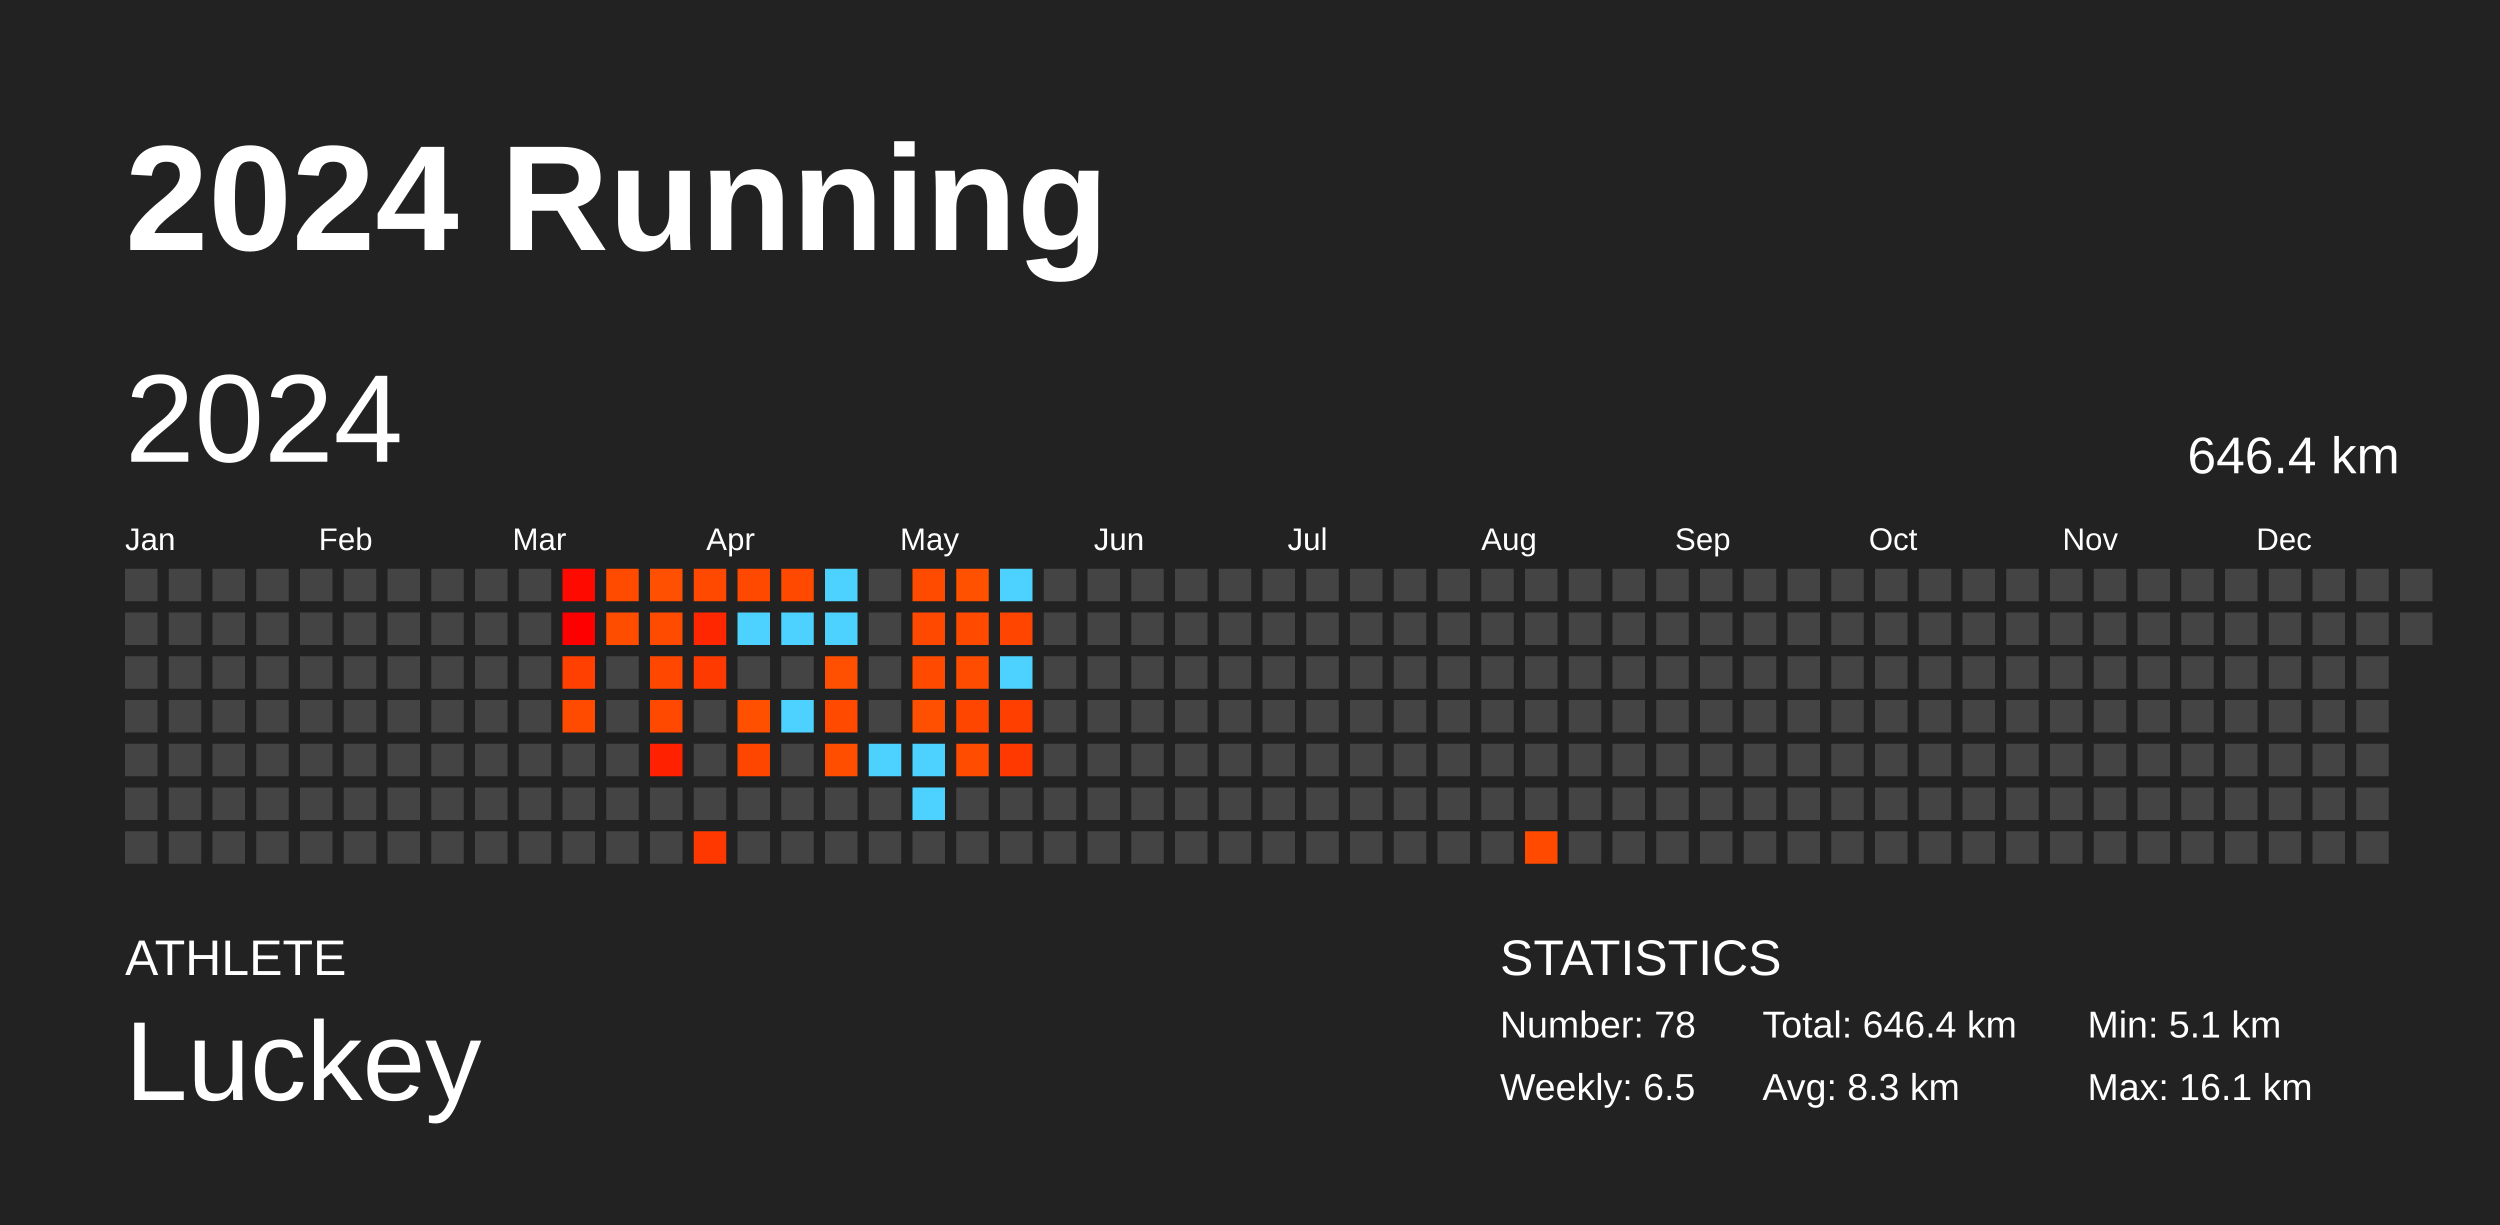
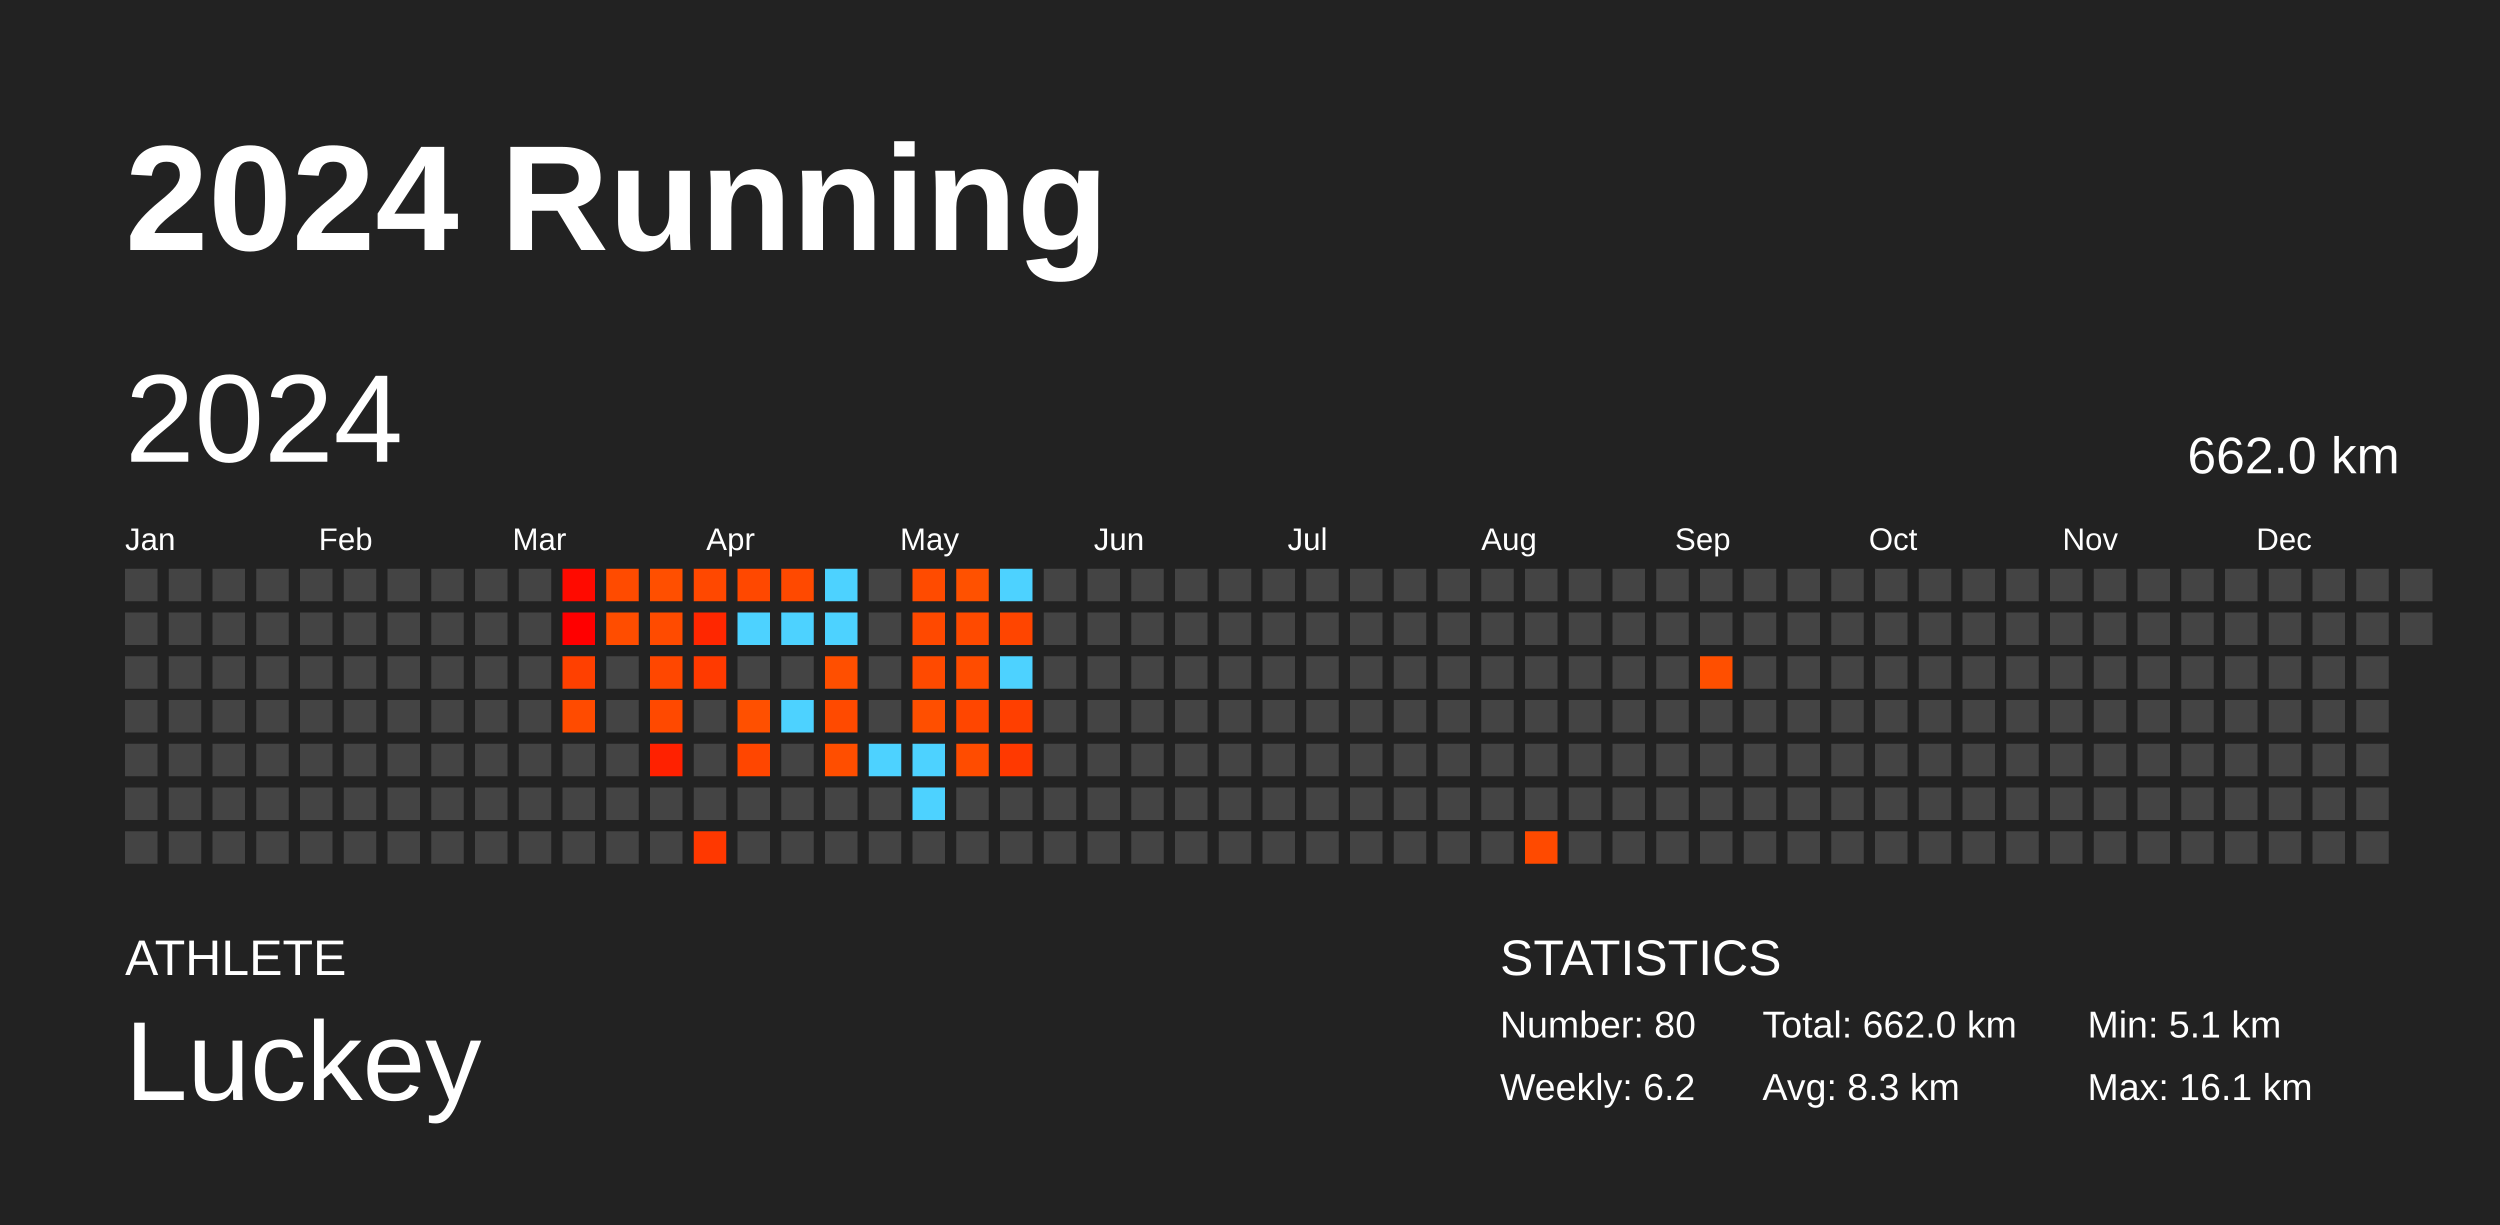
<svg xmlns="http://www.w3.org/2000/svg" baseProfile="full" height="98mm" version="1.1" viewBox="0,0,200,98" width="200mm">
  <defs />
  <rect fill="#222222" height="98" width="200" x="0" y="0" />
  <text fill="#FFFFFF" style="font-size:12px; font-family:Arial; font-weight:bold;" x="10" y="20">2024 Running</text>
  <text fill="#FFFFFF" style="font-size:4px; font-family:Arial" x="10" y="78">ATHLETE</text>
  <text fill="#FFFFFF" style="font-size:9px; font-family:Arial" x="10" y="88">Luckey</text>
  <text fill="#FFFFFF" style="font-size:4px; font-family:Arial" x="120" y="78">STATISTICS</text>
-   <text fill="#FFFFFF" style="font-size:3px; font-family:Arial" x="120" y="83">Number: 78</text>
-   <text fill="#FFFFFF" style="font-size:3px; font-family:Arial" x="120" y="88">Weekly: 6.5</text>
-   <text fill="#FFFFFF" style="font-size:3px; font-family:Arial" x="141" y="83">Total: 646.4 km</text>
+   <text fill="#FFFFFF" style="font-size:3px; font-family:Arial" x="120" y="83">Number: 80</text>
+   <text fill="#FFFFFF" style="font-size:3px; font-family:Arial" x="120" y="88">Weekly: 6.2</text>
+   <text fill="#FFFFFF" style="font-size:3px; font-family:Arial" x="141" y="83">Total: 662.0 km</text>
  <text fill="#FFFFFF" style="font-size:3px; font-family:Arial" x="141" y="88">Avg: 8.3 km</text>
  <text fill="#FFFFFF" style="font-size:3px; font-family:Arial" x="167" y="83">Min: 5.1 km</text>
  <text fill="#FFFFFF" style="font-size:3px; font-family:Arial" x="167" y="88">Max: 16.1 km</text>
  <text dominant-baseline="hanging" fill="#FFFFFF" style="font-size:10.0px; font-family:Arial;" x="10" y="30">2024</text>
-   <text dominant-baseline="hanging" fill="#FFFFFF" style="font-size:4.125px; font-family:Arial;" x="175" y="35">646.4 km</text>
+   <text dominant-baseline="hanging" fill="#FFFFFF" style="font-size:4.125px; font-family:Arial;" x="175" y="35">662.0 km</text>
  <text fill="#FFFFFF" style="font-size:2.5px; font-family:Arial" x="10.0" y="44">Jan</text>
  <text fill="#FFFFFF" style="font-size:2.5px; font-family:Arial" x="25.5" y="44">Feb</text>
  <text fill="#FFFFFF" style="font-size:2.5px; font-family:Arial" x="41.0" y="44">Mar</text>
  <text fill="#FFFFFF" style="font-size:2.5px; font-family:Arial" x="56.5" y="44">Apr</text>
  <text fill="#FFFFFF" style="font-size:2.5px; font-family:Arial" x="72.0" y="44">May</text>
  <text fill="#FFFFFF" style="font-size:2.5px; font-family:Arial" x="87.5" y="44">Jun</text>
  <text fill="#FFFFFF" style="font-size:2.5px; font-family:Arial" x="103.0" y="44">Jul</text>
  <text fill="#FFFFFF" style="font-size:2.5px; font-family:Arial" x="118.5" y="44">Aug</text>
  <text fill="#FFFFFF" style="font-size:2.5px; font-family:Arial" x="134.0" y="44">Sep</text>
  <text fill="#FFFFFF" style="font-size:2.5px; font-family:Arial" x="149.5" y="44">Oct</text>
  <text fill="#FFFFFF" style="font-size:2.5px; font-family:Arial" x="165.0" y="44">Nov</text>
  <text fill="#FFFFFF" style="font-size:2.5px; font-family:Arial" x="180.5" y="44">Dec</text>
  <rect fill="#444444" height="2.6" width="2.6" x="10.0" y="45.5" />
  <rect fill="#444444" height="2.6" width="2.6" x="10.0" y="49.0" />
  <rect fill="#444444" height="2.6" width="2.6" x="10.0" y="52.5" />
  <rect fill="#444444" height="2.6" width="2.6" x="10.0" y="56.0" />
  <rect fill="#444444" height="2.6" width="2.6" x="10.0" y="59.5" />
  <rect fill="#444444" height="2.6" width="2.6" x="10.0" y="63.0" />
  <rect fill="#444444" height="2.6" width="2.6" x="10.0" y="66.5" />
  <rect fill="#444444" height="2.6" width="2.6" x="13.5" y="45.5" />
  <rect fill="#444444" height="2.6" width="2.6" x="13.5" y="49.0" />
  <rect fill="#444444" height="2.6" width="2.6" x="13.5" y="52.5" />
  <rect fill="#444444" height="2.6" width="2.6" x="13.5" y="56.0" />
  <rect fill="#444444" height="2.6" width="2.6" x="13.5" y="59.5" />
  <rect fill="#444444" height="2.6" width="2.6" x="13.5" y="63.0" />
  <rect fill="#444444" height="2.6" width="2.6" x="13.5" y="66.5" />
  <rect fill="#444444" height="2.6" width="2.6" x="17.0" y="45.5" />
  <rect fill="#444444" height="2.6" width="2.6" x="17.0" y="49.0" />
  <rect fill="#444444" height="2.6" width="2.6" x="17.0" y="52.5" />
  <rect fill="#444444" height="2.6" width="2.6" x="17.0" y="56.0" />
  <rect fill="#444444" height="2.6" width="2.6" x="17.0" y="59.5" />
  <rect fill="#444444" height="2.6" width="2.6" x="17.0" y="63.0" />
  <rect fill="#444444" height="2.6" width="2.6" x="17.0" y="66.5" />
  <rect fill="#444444" height="2.6" width="2.6" x="20.5" y="45.5" />
  <rect fill="#444444" height="2.6" width="2.6" x="20.5" y="49.0" />
  <rect fill="#444444" height="2.6" width="2.6" x="20.5" y="52.5" />
  <rect fill="#444444" height="2.6" width="2.6" x="20.5" y="56.0" />
  <rect fill="#444444" height="2.6" width="2.6" x="20.5" y="59.5" />
  <rect fill="#444444" height="2.6" width="2.6" x="20.5" y="63.0" />
  <rect fill="#444444" height="2.6" width="2.6" x="20.5" y="66.5" />
  <rect fill="#444444" height="2.6" width="2.6" x="24.0" y="45.5" />
  <rect fill="#444444" height="2.6" width="2.6" x="24.0" y="49.0" />
  <rect fill="#444444" height="2.6" width="2.6" x="24.0" y="52.5" />
  <rect fill="#444444" height="2.6" width="2.6" x="24.0" y="56.0" />
  <rect fill="#444444" height="2.6" width="2.6" x="24.0" y="59.5" />
  <rect fill="#444444" height="2.6" width="2.6" x="24.0" y="63.0" />
  <rect fill="#444444" height="2.6" width="2.6" x="24.0" y="66.5" />
  <rect fill="#444444" height="2.6" width="2.6" x="27.5" y="45.5" />
  <rect fill="#444444" height="2.6" width="2.6" x="27.5" y="49.0" />
  <rect fill="#444444" height="2.6" width="2.6" x="27.5" y="52.5" />
  <rect fill="#444444" height="2.6" width="2.6" x="27.5" y="56.0" />
  <rect fill="#444444" height="2.6" width="2.6" x="27.5" y="59.5" />
  <rect fill="#444444" height="2.6" width="2.6" x="27.5" y="63.0" />
  <rect fill="#444444" height="2.6" width="2.6" x="27.5" y="66.5" />
  <rect fill="#444444" height="2.6" width="2.6" x="31.0" y="45.5" />
  <rect fill="#444444" height="2.6" width="2.6" x="31.0" y="49.0" />
  <rect fill="#444444" height="2.6" width="2.6" x="31.0" y="52.5" />
  <rect fill="#444444" height="2.6" width="2.6" x="31.0" y="56.0" />
  <rect fill="#444444" height="2.6" width="2.6" x="31.0" y="59.5" />
  <rect fill="#444444" height="2.6" width="2.6" x="31.0" y="63.0" />
  <rect fill="#444444" height="2.6" width="2.6" x="31.0" y="66.5" />
  <rect fill="#444444" height="2.6" width="2.6" x="34.5" y="45.5" />
  <rect fill="#444444" height="2.6" width="2.6" x="34.5" y="49.0" />
  <rect fill="#444444" height="2.6" width="2.6" x="34.5" y="52.5" />
  <rect fill="#444444" height="2.6" width="2.6" x="34.5" y="56.0" />
  <rect fill="#444444" height="2.6" width="2.6" x="34.5" y="59.5" />
  <rect fill="#444444" height="2.6" width="2.6" x="34.5" y="63.0" />
  <rect fill="#444444" height="2.6" width="2.6" x="34.5" y="66.5" />
  <rect fill="#444444" height="2.6" width="2.6" x="38.0" y="45.5" />
  <rect fill="#444444" height="2.6" width="2.6" x="38.0" y="49.0" />
  <rect fill="#444444" height="2.6" width="2.6" x="38.0" y="52.5" />
  <rect fill="#444444" height="2.6" width="2.6" x="38.0" y="56.0" />
  <rect fill="#444444" height="2.6" width="2.6" x="38.0" y="59.5" />
  <rect fill="#444444" height="2.6" width="2.6" x="38.0" y="63.0" />
  <rect fill="#444444" height="2.6" width="2.6" x="38.0" y="66.5" />
  <rect fill="#444444" height="2.6" width="2.6" x="41.5" y="45.5" />
  <rect fill="#444444" height="2.6" width="2.6" x="41.5" y="49.0" />
  <rect fill="#444444" height="2.6" width="2.6" x="41.5" y="52.5" />
  <rect fill="#444444" height="2.6" width="2.6" x="41.5" y="56.0" />
  <rect fill="#444444" height="2.6" width="2.6" x="41.5" y="59.5" />
  <rect fill="#444444" height="2.6" width="2.6" x="41.5" y="63.0" />
  <rect fill="#444444" height="2.6" width="2.6" x="41.5" y="66.5" />
  <rect fill="#ff0a00" height="2.6" width="2.6" x="45.0" y="45.5" />
  <rect fill="red" height="2.6" width="2.6" x="45.0" y="49.0" />
  <rect fill="#ff4000" height="2.6" width="2.6" x="45.0" y="52.5" />
  <rect fill="#ff4b00" height="2.6" width="2.6" x="45.0" y="56.0" />
  <rect fill="#444444" height="2.6" width="2.6" x="45.0" y="59.5" />
  <rect fill="#444444" height="2.6" width="2.6" x="45.0" y="63.0" />
  <rect fill="#444444" height="2.6" width="2.6" x="45.0" y="66.5" />
  <rect fill="#ff4b00" height="2.6" width="2.6" x="48.5" y="45.5" />
  <rect fill="#ff4d00" height="2.6" width="2.6" x="48.5" y="49.0" />
  <rect fill="#444444" height="2.6" width="2.6" x="48.5" y="52.5" />
  <rect fill="#444444" height="2.6" width="2.6" x="48.5" y="56.0" />
  <rect fill="#444444" height="2.6" width="2.6" x="48.5" y="59.5" />
  <rect fill="#444444" height="2.6" width="2.6" x="48.5" y="63.0" />
  <rect fill="#444444" height="2.6" width="2.6" x="48.5" y="66.5" />
  <rect fill="#ff4f00" height="2.6" width="2.6" x="52.0" y="45.5" />
  <rect fill="#ff4b00" height="2.6" width="2.6" x="52.0" y="49.0" />
  <rect fill="#ff4700" height="2.6" width="2.6" x="52.0" y="52.5" />
  <rect fill="#ff4900" height="2.6" width="2.6" x="52.0" y="56.0" />
  <rect fill="#ff2100" height="2.6" width="2.6" x="52.0" y="59.5" />
  <rect fill="#444444" height="2.6" width="2.6" x="52.0" y="63.0" />
  <rect fill="#444444" height="2.6" width="2.6" x="52.0" y="66.5" />
  <rect fill="#ff4800" height="2.6" width="2.6" x="55.5" y="45.5" />
  <rect fill="#ff2700" height="2.6" width="2.6" x="55.5" y="49.0" />
  <rect fill="#ff3a00" height="2.6" width="2.6" x="55.5" y="52.5" />
  <rect fill="#444444" height="2.6" width="2.6" x="55.5" y="56.0" />
  <rect fill="#444444" height="2.6" width="2.6" x="55.5" y="59.5" />
  <rect fill="#444444" height="2.6" width="2.6" x="55.5" y="63.0" />
  <rect fill="#ff3800" height="2.6" width="2.6" x="55.5" y="66.5" />
  <rect fill="#ff4800" height="2.6" width="2.6" x="59.0" y="45.5" />
  <rect fill="#4dd2ff" height="2.6" width="2.6" x="59.0" y="49.0" />
  <rect fill="#444444" height="2.6" width="2.6" x="59.0" y="52.5" />
  <rect fill="#ff5000" height="2.6" width="2.6" x="59.0" y="56.0" />
  <rect fill="#ff4600" height="2.6" width="2.6" x="59.0" y="59.5" />
  <rect fill="#444444" height="2.6" width="2.6" x="59.0" y="63.0" />
  <rect fill="#444444" height="2.6" width="2.6" x="59.0" y="66.5" />
  <rect fill="#ff4900" height="2.6" width="2.6" x="62.5" y="45.5" />
  <rect fill="#4dd2ff" height="2.6" width="2.6" x="62.5" y="49.0" />
  <rect fill="#444444" height="2.6" width="2.6" x="62.5" y="52.5" />
  <rect fill="#4dd2ff" height="2.6" width="2.6" x="62.5" y="56.0" />
  <rect fill="#444444" height="2.6" width="2.6" x="62.5" y="59.5" />
  <rect fill="#444444" height="2.6" width="2.6" x="62.5" y="63.0" />
  <rect fill="#444444" height="2.6" width="2.6" x="62.5" y="66.5" />
  <rect fill="#4dd2ff" height="2.6" width="2.6" x="66.0" y="45.5" />
  <rect fill="#4dd2ff" height="2.6" width="2.6" x="66.0" y="49.0" />
  <rect fill="#ff4f00" height="2.6" width="2.6" x="66.0" y="52.5" />
  <rect fill="#ff4a00" height="2.6" width="2.6" x="66.0" y="56.0" />
  <rect fill="#ff4e00" height="2.6" width="2.6" x="66.0" y="59.5" />
  <rect fill="#444444" height="2.6" width="2.6" x="66.0" y="63.0" />
  <rect fill="#444444" height="2.6" width="2.6" x="66.0" y="66.5" />
  <rect fill="#444444" height="2.6" width="2.6" x="69.5" y="45.5" />
  <rect fill="#444444" height="2.6" width="2.6" x="69.5" y="49.0" />
  <rect fill="#444444" height="2.6" width="2.6" x="69.5" y="52.5" />
  <rect fill="#444444" height="2.6" width="2.6" x="69.5" y="56.0" />
  <rect fill="#4dd2ff" height="2.6" width="2.6" x="69.5" y="59.5" />
  <rect fill="#444444" height="2.6" width="2.6" x="69.5" y="63.0" />
  <rect fill="#444444" height="2.6" width="2.6" x="69.5" y="66.5" />
  <rect fill="#ff4b00" height="2.6" width="2.6" x="73.0" y="45.5" />
  <rect fill="#ff4900" height="2.6" width="2.6" x="73.0" y="49.0" />
  <rect fill="#ff4a00" height="2.6" width="2.6" x="73.0" y="52.5" />
  <rect fill="#ff4f00" height="2.6" width="2.6" x="73.0" y="56.0" />
  <rect fill="#4dd2ff" height="2.6" width="2.6" x="73.0" y="59.5" />
  <rect fill="#4dd2ff" height="2.6" width="2.6" x="73.0" y="63.0" />
  <rect fill="#444444" height="2.6" width="2.6" x="73.0" y="66.5" />
  <rect fill="#ff5100" height="2.6" width="2.6" x="76.5" y="45.5" />
  <rect fill="#ff4a00" height="2.6" width="2.6" x="76.5" y="49.0" />
  <rect fill="#ff4c00" height="2.6" width="2.6" x="76.5" y="52.5" />
  <rect fill="#ff4600" height="2.6" width="2.6" x="76.5" y="56.0" />
  <rect fill="#ff4c00" height="2.6" width="2.6" x="76.5" y="59.5" />
  <rect fill="#444444" height="2.6" width="2.6" x="76.5" y="63.0" />
  <rect fill="#444444" height="2.6" width="2.6" x="76.5" y="66.5" />
  <rect fill="#4dd2ff" height="2.6" width="2.6" x="80.0" y="45.5" />
  <rect fill="#ff4500" height="2.6" width="2.6" x="80.0" y="49.0" />
  <rect fill="#4dd2ff" height="2.6" width="2.6" x="80.0" y="52.5" />
  <rect fill="#ff3f00" height="2.6" width="2.6" x="80.0" y="56.0" />
  <rect fill="#ff3900" height="2.6" width="2.6" x="80.0" y="59.5" />
  <rect fill="#444444" height="2.6" width="2.6" x="80.0" y="63.0" />
  <rect fill="#444444" height="2.6" width="2.6" x="80.0" y="66.5" />
  <rect fill="#444444" height="2.6" width="2.6" x="83.5" y="45.5" />
  <rect fill="#444444" height="2.6" width="2.6" x="83.5" y="49.0" />
  <rect fill="#444444" height="2.6" width="2.6" x="83.5" y="52.5" />
  <rect fill="#444444" height="2.6" width="2.6" x="83.5" y="56.0" />
  <rect fill="#444444" height="2.6" width="2.6" x="83.5" y="59.5" />
  <rect fill="#444444" height="2.6" width="2.6" x="83.5" y="63.0" />
  <rect fill="#444444" height="2.6" width="2.6" x="83.5" y="66.5" />
  <rect fill="#444444" height="2.6" width="2.6" x="87.0" y="45.5" />
  <rect fill="#444444" height="2.6" width="2.6" x="87.0" y="49.0" />
  <rect fill="#444444" height="2.6" width="2.6" x="87.0" y="52.5" />
  <rect fill="#444444" height="2.6" width="2.6" x="87.0" y="56.0" />
  <rect fill="#444444" height="2.6" width="2.6" x="87.0" y="59.5" />
  <rect fill="#444444" height="2.6" width="2.6" x="87.0" y="63.0" />
  <rect fill="#444444" height="2.6" width="2.6" x="87.0" y="66.5" />
  <rect fill="#444444" height="2.6" width="2.6" x="90.5" y="45.5" />
  <rect fill="#444444" height="2.6" width="2.6" x="90.5" y="49.0" />
  <rect fill="#444444" height="2.6" width="2.6" x="90.5" y="52.5" />
  <rect fill="#444444" height="2.6" width="2.6" x="90.5" y="56.0" />
  <rect fill="#444444" height="2.6" width="2.6" x="90.5" y="59.5" />
  <rect fill="#444444" height="2.6" width="2.6" x="90.5" y="63.0" />
  <rect fill="#444444" height="2.6" width="2.6" x="90.5" y="66.5" />
  <rect fill="#444444" height="2.6" width="2.6" x="94.0" y="45.5" />
  <rect fill="#444444" height="2.6" width="2.6" x="94.0" y="49.0" />
  <rect fill="#444444" height="2.6" width="2.6" x="94.0" y="52.5" />
  <rect fill="#444444" height="2.6" width="2.6" x="94.0" y="56.0" />
  <rect fill="#444444" height="2.6" width="2.6" x="94.0" y="59.5" />
  <rect fill="#444444" height="2.6" width="2.6" x="94.0" y="63.0" />
  <rect fill="#444444" height="2.6" width="2.6" x="94.0" y="66.5" />
  <rect fill="#444444" height="2.6" width="2.6" x="97.5" y="45.5" />
  <rect fill="#444444" height="2.6" width="2.6" x="97.5" y="49.0" />
  <rect fill="#444444" height="2.6" width="2.6" x="97.5" y="52.5" />
  <rect fill="#444444" height="2.6" width="2.6" x="97.5" y="56.0" />
  <rect fill="#444444" height="2.6" width="2.6" x="97.5" y="59.5" />
  <rect fill="#444444" height="2.6" width="2.6" x="97.5" y="63.0" />
  <rect fill="#444444" height="2.6" width="2.6" x="97.5" y="66.5" />
  <rect fill="#444444" height="2.6" width="2.6" x="101.0" y="45.5" />
  <rect fill="#444444" height="2.6" width="2.6" x="101.0" y="49.0" />
  <rect fill="#444444" height="2.6" width="2.6" x="101.0" y="52.5" />
  <rect fill="#444444" height="2.6" width="2.6" x="101.0" y="56.0" />
  <rect fill="#444444" height="2.6" width="2.6" x="101.0" y="59.5" />
  <rect fill="#444444" height="2.6" width="2.6" x="101.0" y="63.0" />
  <rect fill="#444444" height="2.6" width="2.6" x="101.0" y="66.5" />
  <rect fill="#444444" height="2.6" width="2.6" x="104.5" y="45.5" />
  <rect fill="#444444" height="2.6" width="2.6" x="104.5" y="49.0" />
  <rect fill="#444444" height="2.6" width="2.6" x="104.5" y="52.5" />
  <rect fill="#444444" height="2.6" width="2.6" x="104.5" y="56.0" />
  <rect fill="#444444" height="2.6" width="2.6" x="104.5" y="59.5" />
  <rect fill="#444444" height="2.6" width="2.6" x="104.5" y="63.0" />
  <rect fill="#444444" height="2.6" width="2.6" x="104.5" y="66.5" />
  <rect fill="#444444" height="2.6" width="2.6" x="108.0" y="45.5" />
  <rect fill="#444444" height="2.6" width="2.6" x="108.0" y="49.0" />
  <rect fill="#444444" height="2.6" width="2.6" x="108.0" y="52.5" />
  <rect fill="#444444" height="2.6" width="2.6" x="108.0" y="56.0" />
  <rect fill="#444444" height="2.6" width="2.6" x="108.0" y="59.5" />
  <rect fill="#444444" height="2.6" width="2.6" x="108.0" y="63.0" />
  <rect fill="#444444" height="2.6" width="2.6" x="108.0" y="66.5" />
  <rect fill="#444444" height="2.6" width="2.6" x="111.5" y="45.5" />
  <rect fill="#444444" height="2.6" width="2.6" x="111.5" y="49.0" />
  <rect fill="#444444" height="2.6" width="2.6" x="111.5" y="52.5" />
  <rect fill="#444444" height="2.6" width="2.6" x="111.5" y="56.0" />
  <rect fill="#444444" height="2.6" width="2.6" x="111.5" y="59.5" />
  <rect fill="#444444" height="2.6" width="2.6" x="111.5" y="63.0" />
  <rect fill="#444444" height="2.6" width="2.6" x="111.5" y="66.5" />
  <rect fill="#444444" height="2.6" width="2.6" x="115.0" y="45.5" />
  <rect fill="#444444" height="2.6" width="2.6" x="115.0" y="49.0" />
  <rect fill="#444444" height="2.6" width="2.6" x="115.0" y="52.5" />
  <rect fill="#444444" height="2.6" width="2.6" x="115.0" y="56.0" />
  <rect fill="#444444" height="2.6" width="2.6" x="115.0" y="59.5" />
  <rect fill="#444444" height="2.6" width="2.6" x="115.0" y="63.0" />
  <rect fill="#444444" height="2.6" width="2.6" x="115.0" y="66.5" />
  <rect fill="#444444" height="2.6" width="2.6" x="118.5" y="45.5" />
  <rect fill="#444444" height="2.6" width="2.6" x="118.5" y="49.0" />
  <rect fill="#444444" height="2.6" width="2.6" x="118.5" y="52.5" />
  <rect fill="#444444" height="2.6" width="2.6" x="118.5" y="56.0" />
  <rect fill="#444444" height="2.6" width="2.6" x="118.5" y="59.5" />
  <rect fill="#444444" height="2.6" width="2.6" x="118.5" y="63.0" />
  <rect fill="#444444" height="2.6" width="2.6" x="118.5" y="66.5" />
  <rect fill="#444444" height="2.6" width="2.6" x="122.0" y="45.5" />
  <rect fill="#444444" height="2.6" width="2.6" x="122.0" y="49.0" />
  <rect fill="#444444" height="2.6" width="2.6" x="122.0" y="52.5" />
  <rect fill="#444444" height="2.6" width="2.6" x="122.0" y="56.0" />
  <rect fill="#444444" height="2.6" width="2.6" x="122.0" y="59.5" />
  <rect fill="#444444" height="2.6" width="2.6" x="122.0" y="63.0" />
  <rect fill="#ff4a00" height="2.6" width="2.6" x="122.0" y="66.5" />
  <rect fill="#444444" height="2.6" width="2.6" x="125.5" y="45.5" />
  <rect fill="#444444" height="2.6" width="2.6" x="125.5" y="49.0" />
  <rect fill="#444444" height="2.6" width="2.6" x="125.5" y="52.5" />
  <rect fill="#444444" height="2.6" width="2.6" x="125.5" y="56.0" />
  <rect fill="#444444" height="2.6" width="2.6" x="125.5" y="59.5" />
  <rect fill="#444444" height="2.6" width="2.6" x="125.5" y="63.0" />
  <rect fill="#444444" height="2.6" width="2.6" x="125.5" y="66.5" />
  <rect fill="#444444" height="2.6" width="2.6" x="129.0" y="45.5" />
  <rect fill="#444444" height="2.6" width="2.6" x="129.0" y="49.0" />
  <rect fill="#444444" height="2.6" width="2.6" x="129.0" y="52.5" />
  <rect fill="#444444" height="2.6" width="2.6" x="129.0" y="56.0" />
  <rect fill="#444444" height="2.6" width="2.6" x="129.0" y="59.5" />
  <rect fill="#444444" height="2.6" width="2.6" x="129.0" y="63.0" />
  <rect fill="#444444" height="2.6" width="2.6" x="129.0" y="66.5" />
  <rect fill="#444444" height="2.6" width="2.6" x="132.5" y="45.5" />
  <rect fill="#444444" height="2.6" width="2.6" x="132.5" y="49.0" />
  <rect fill="#444444" height="2.6" width="2.6" x="132.5" y="52.5" />
  <rect fill="#444444" height="2.6" width="2.6" x="132.5" y="56.0" />
  <rect fill="#444444" height="2.6" width="2.6" x="132.5" y="59.5" />
  <rect fill="#444444" height="2.6" width="2.6" x="132.5" y="63.0" />
  <rect fill="#444444" height="2.6" width="2.6" x="132.5" y="66.5" />
  <rect fill="#444444" height="2.6" width="2.6" x="136.0" y="45.5" />
  <rect fill="#444444" height="2.6" width="2.6" x="136.0" y="49.0" />
-   <rect fill="#444444" height="2.6" width="2.6" x="136.0" y="52.5" />
+   <rect fill="#ff4f00" height="2.6" width="2.6" x="136.0" y="52.5" />
  <rect fill="#444444" height="2.6" width="2.6" x="136.0" y="56.0" />
  <rect fill="#444444" height="2.6" width="2.6" x="136.0" y="59.5" />
  <rect fill="#444444" height="2.6" width="2.6" x="136.0" y="63.0" />
  <rect fill="#444444" height="2.6" width="2.6" x="136.0" y="66.5" />
  <rect fill="#444444" height="2.6" width="2.6" x="139.5" y="45.5" />
  <rect fill="#444444" height="2.6" width="2.6" x="139.5" y="49.0" />
  <rect fill="#444444" height="2.6" width="2.6" x="139.5" y="52.5" />
  <rect fill="#444444" height="2.6" width="2.6" x="139.5" y="56.0" />
  <rect fill="#444444" height="2.6" width="2.6" x="139.5" y="59.5" />
  <rect fill="#444444" height="2.6" width="2.6" x="139.5" y="63.0" />
  <rect fill="#444444" height="2.6" width="2.6" x="139.5" y="66.5" />
  <rect fill="#444444" height="2.6" width="2.6" x="143.0" y="45.5" />
  <rect fill="#444444" height="2.6" width="2.6" x="143.0" y="49.0" />
  <rect fill="#444444" height="2.6" width="2.6" x="143.0" y="52.5" />
  <rect fill="#444444" height="2.6" width="2.6" x="143.0" y="56.0" />
  <rect fill="#444444" height="2.6" width="2.6" x="143.0" y="59.5" />
  <rect fill="#444444" height="2.6" width="2.6" x="143.0" y="63.0" />
  <rect fill="#444444" height="2.6" width="2.6" x="143.0" y="66.5" />
  <rect fill="#444444" height="2.6" width="2.6" x="146.5" y="45.5" />
  <rect fill="#444444" height="2.6" width="2.6" x="146.5" y="49.0" />
  <rect fill="#444444" height="2.6" width="2.6" x="146.5" y="52.5" />
  <rect fill="#444444" height="2.6" width="2.6" x="146.5" y="56.0" />
  <rect fill="#444444" height="2.6" width="2.6" x="146.5" y="59.5" />
  <rect fill="#444444" height="2.6" width="2.6" x="146.5" y="63.0" />
  <rect fill="#444444" height="2.6" width="2.6" x="146.5" y="66.5" />
  <rect fill="#444444" height="2.6" width="2.6" x="150.0" y="45.5" />
  <rect fill="#444444" height="2.6" width="2.6" x="150.0" y="49.0" />
  <rect fill="#444444" height="2.6" width="2.6" x="150.0" y="52.5" />
  <rect fill="#444444" height="2.6" width="2.6" x="150.0" y="56.0" />
  <rect fill="#444444" height="2.6" width="2.6" x="150.0" y="59.5" />
  <rect fill="#444444" height="2.6" width="2.6" x="150.0" y="63.0" />
  <rect fill="#444444" height="2.6" width="2.6" x="150.0" y="66.5" />
  <rect fill="#444444" height="2.6" width="2.6" x="153.5" y="45.5" />
  <rect fill="#444444" height="2.6" width="2.6" x="153.5" y="49.0" />
  <rect fill="#444444" height="2.6" width="2.6" x="153.5" y="52.5" />
  <rect fill="#444444" height="2.6" width="2.6" x="153.5" y="56.0" />
  <rect fill="#444444" height="2.6" width="2.6" x="153.5" y="59.5" />
  <rect fill="#444444" height="2.6" width="2.6" x="153.5" y="63.0" />
  <rect fill="#444444" height="2.6" width="2.6" x="153.5" y="66.5" />
  <rect fill="#444444" height="2.6" width="2.6" x="157.0" y="45.5" />
  <rect fill="#444444" height="2.6" width="2.6" x="157.0" y="49.0" />
  <rect fill="#444444" height="2.6" width="2.6" x="157.0" y="52.5" />
  <rect fill="#444444" height="2.6" width="2.6" x="157.0" y="56.0" />
  <rect fill="#444444" height="2.6" width="2.6" x="157.0" y="59.5" />
  <rect fill="#444444" height="2.6" width="2.6" x="157.0" y="63.0" />
  <rect fill="#444444" height="2.6" width="2.6" x="157.0" y="66.5" />
  <rect fill="#444444" height="2.6" width="2.6" x="160.5" y="45.5" />
  <rect fill="#444444" height="2.6" width="2.6" x="160.5" y="49.0" />
  <rect fill="#444444" height="2.6" width="2.6" x="160.5" y="52.5" />
  <rect fill="#444444" height="2.6" width="2.6" x="160.5" y="56.0" />
  <rect fill="#444444" height="2.6" width="2.6" x="160.5" y="59.5" />
  <rect fill="#444444" height="2.6" width="2.6" x="160.5" y="63.0" />
  <rect fill="#444444" height="2.6" width="2.6" x="160.5" y="66.5" />
  <rect fill="#444444" height="2.6" width="2.6" x="164.0" y="45.5" />
  <rect fill="#444444" height="2.6" width="2.6" x="164.0" y="49.0" />
  <rect fill="#444444" height="2.6" width="2.6" x="164.0" y="52.5" />
  <rect fill="#444444" height="2.6" width="2.6" x="164.0" y="56.0" />
  <rect fill="#444444" height="2.6" width="2.6" x="164.0" y="59.5" />
  <rect fill="#444444" height="2.6" width="2.6" x="164.0" y="63.0" />
  <rect fill="#444444" height="2.6" width="2.6" x="164.0" y="66.5" />
  <rect fill="#444444" height="2.6" width="2.6" x="167.5" y="45.5" />
  <rect fill="#444444" height="2.6" width="2.6" x="167.5" y="49.0" />
  <rect fill="#444444" height="2.6" width="2.6" x="167.5" y="52.5" />
  <rect fill="#444444" height="2.6" width="2.6" x="167.5" y="56.0" />
  <rect fill="#444444" height="2.6" width="2.6" x="167.5" y="59.5" />
  <rect fill="#444444" height="2.6" width="2.6" x="167.5" y="63.0" />
  <rect fill="#444444" height="2.6" width="2.6" x="167.5" y="66.5" />
  <rect fill="#444444" height="2.6" width="2.6" x="171.0" y="45.5" />
  <rect fill="#444444" height="2.6" width="2.6" x="171.0" y="49.0" />
  <rect fill="#444444" height="2.6" width="2.6" x="171.0" y="52.5" />
  <rect fill="#444444" height="2.6" width="2.6" x="171.0" y="56.0" />
  <rect fill="#444444" height="2.6" width="2.6" x="171.0" y="59.5" />
  <rect fill="#444444" height="2.6" width="2.6" x="171.0" y="63.0" />
  <rect fill="#444444" height="2.6" width="2.6" x="171.0" y="66.5" />
  <rect fill="#444444" height="2.6" width="2.6" x="174.5" y="45.5" />
  <rect fill="#444444" height="2.6" width="2.6" x="174.5" y="49.0" />
  <rect fill="#444444" height="2.6" width="2.6" x="174.5" y="52.5" />
  <rect fill="#444444" height="2.6" width="2.6" x="174.5" y="56.0" />
  <rect fill="#444444" height="2.6" width="2.6" x="174.5" y="59.5" />
  <rect fill="#444444" height="2.6" width="2.6" x="174.5" y="63.0" />
  <rect fill="#444444" height="2.6" width="2.6" x="174.5" y="66.5" />
  <rect fill="#444444" height="2.6" width="2.6" x="178.0" y="45.5" />
  <rect fill="#444444" height="2.6" width="2.6" x="178.0" y="49.0" />
  <rect fill="#444444" height="2.6" width="2.6" x="178.0" y="52.5" />
  <rect fill="#444444" height="2.6" width="2.6" x="178.0" y="56.0" />
  <rect fill="#444444" height="2.6" width="2.6" x="178.0" y="59.5" />
  <rect fill="#444444" height="2.6" width="2.6" x="178.0" y="63.0" />
  <rect fill="#444444" height="2.6" width="2.6" x="178.0" y="66.5" />
  <rect fill="#444444" height="2.6" width="2.6" x="181.5" y="45.5" />
  <rect fill="#444444" height="2.6" width="2.6" x="181.5" y="49.0" />
  <rect fill="#444444" height="2.6" width="2.6" x="181.5" y="52.5" />
  <rect fill="#444444" height="2.6" width="2.6" x="181.5" y="56.0" />
  <rect fill="#444444" height="2.6" width="2.6" x="181.5" y="59.5" />
  <rect fill="#444444" height="2.6" width="2.6" x="181.5" y="63.0" />
  <rect fill="#444444" height="2.6" width="2.6" x="181.5" y="66.5" />
  <rect fill="#444444" height="2.6" width="2.6" x="185.0" y="45.5" />
  <rect fill="#444444" height="2.6" width="2.6" x="185.0" y="49.0" />
  <rect fill="#444444" height="2.6" width="2.6" x="185.0" y="52.5" />
  <rect fill="#444444" height="2.6" width="2.6" x="185.0" y="56.0" />
  <rect fill="#444444" height="2.6" width="2.6" x="185.0" y="59.5" />
  <rect fill="#444444" height="2.6" width="2.6" x="185.0" y="63.0" />
  <rect fill="#444444" height="2.6" width="2.6" x="185.0" y="66.5" />
  <rect fill="#444444" height="2.6" width="2.6" x="188.5" y="45.5" />
  <rect fill="#444444" height="2.6" width="2.6" x="188.5" y="49.0" />
  <rect fill="#444444" height="2.6" width="2.6" x="188.5" y="52.5" />
  <rect fill="#444444" height="2.6" width="2.6" x="188.5" y="56.0" />
  <rect fill="#444444" height="2.6" width="2.6" x="188.5" y="59.5" />
  <rect fill="#444444" height="2.6" width="2.6" x="188.5" y="63.0" />
  <rect fill="#444444" height="2.6" width="2.6" x="188.5" y="66.5" />
  <rect fill="#444444" height="2.6" width="2.6" x="192.0" y="45.5" />
  <rect fill="#444444" height="2.6" width="2.6" x="192.0" y="49.0" />
</svg>
